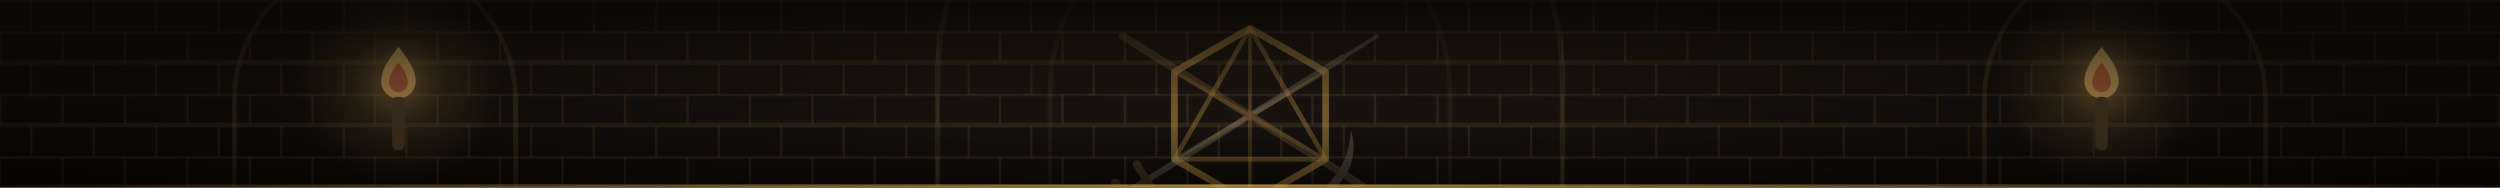
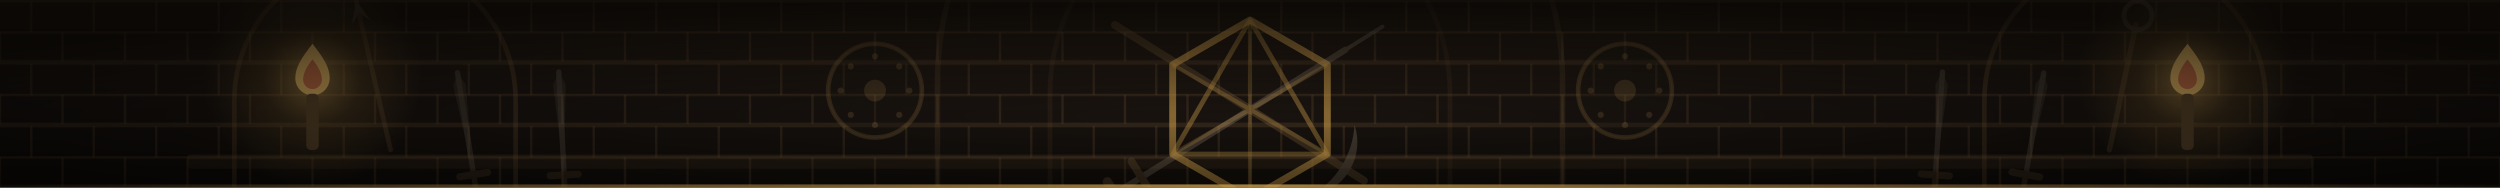
- <svg xmlns="http://www.w3.org/2000/svg" viewBox="0 0 1600 120" preserveAspectRatio="xMidYMid slice" role="img" aria-label="Dungeongewölbe mit Fackeln und einem W20">
+ <svg xmlns="http://www.w3.org/2000/svg" viewBox="0 0 1600 120" preserveAspectRatio="xMidYMid slice" role="img" aria-label="Torchlit stone armoury with a weapon rack, shields and a d20">
  <defs>
    <linearGradient id="grund" x1="0" y1="0" x2="0" y2="1">
      <stop offset="0" stop-color="#2a1f14" />
      <stop offset="0.55" stop-color="#1a1410" />
      <stop offset="1" stop-color="#120e0a" />
    </linearGradient>
    <radialGradient id="fackelschein" cx="0.5" cy="0.5" r="0.5">
      <stop offset="0" stop-color="#f0c069" stop-opacity="0.55" />
      <stop offset="0.45" stop-color="#d4a24c" stop-opacity="0.18" />
      <stop offset="1" stop-color="#d4a24c" stop-opacity="0" />
    </radialGradient>
    <radialGradient id="tiefe" cx="0.5" cy="0.62" r="0.62">
      <stop offset="0" stop-color="#000000" stop-opacity="0" />
      <stop offset="1" stop-color="#000000" stop-opacity="0.72" />
    </radialGradient>
    <linearGradient id="kante" x1="0" y1="0" x2="1" y2="0">
      <stop offset="0" stop-color="#d4a24c" stop-opacity="0" />
      <stop offset="0.5" stop-color="#d4a24c" stop-opacity="0.75" />
      <stop offset="1" stop-color="#d4a24c" stop-opacity="0" />
    </linearGradient>
    <pattern id="mauer" width="80" height="40" patternUnits="userSpaceOnUse">
      <rect width="80" height="40" fill="none" />
      <g stroke="#6b5232" stroke-opacity="0.30" stroke-width="1.5" fill="none">
        <path d="M0 0.75H80M0 20.75H80M0 39.25H80" />
        <path d="M20 0.75V20.75M60 0.75V20.75M40 20.75V39.25M0 20.75V39.25M80 20.75V39.25" />
      </g>
    </pattern>
+     <g id="schwert" stroke-linecap="round" fill="none">
+       <path d="M0 -46V20" stroke="#9c8c74" stroke-width="3.4" />
+       <path d="M0 -46 4 -38 0 20 -4 -38z" fill="#9c8c74" stroke="none" opacity="0.5" />
+       <path d="M-9 20H9" stroke="#8a6a3e" stroke-width="4.5" />
+       <path d="M0 20V33" stroke="#8a6a3e" stroke-width="3.4" />
+       <circle cx="0" cy="35" r="2.6" fill="#8a6a3e" />
+     </g>
+     <g id="schild">
+       <circle r="30" fill="#1c1610" stroke="#8a6a3e" stroke-width="3" />
+       <circle r="30" fill="none" stroke="#d4a24c" stroke-width="1" stroke-opacity="0.4" />
+       <circle r="7" fill="#8a6a3e" />
+       <g fill="#8a6a3e">
+         <circle cx="0" cy="-22" r="2" />
+         <circle cx="0" cy="22" r="2" />
+         <circle cx="-22" cy="0" r="2" />
+         <circle cx="22" cy="0" r="2" />
+         <circle cx="-15.5" cy="-15.5" r="2" />
+         <circle cx="15.5" cy="-15.5" r="2" />
+         <circle cx="-15.5" cy="15.5" r="2" />
+         <circle cx="15.5" cy="15.5" r="2" />
+       </g>
+     </g>
  </defs>
  <rect width="1600" height="120" fill="url(#grund)" />
  <rect width="1600" height="120" fill="url(#mauer)" />
  <g fill="none" stroke="#8a6a3e" stroke-linecap="round">
-     <path d="M150 120V64a90 90 0 0 1 180 0v56" stroke-opacity="0.28" stroke-width="3" />
-     <path d="M1270 120V64a90 90 0 0 1 180 0v56" stroke-opacity="0.28" stroke-width="3" />
-     <path d="M600 120V52a200 200 0 0 1 400 0v68" stroke-opacity="0.20" stroke-width="3.5" />
-     <path d="M672 120V60a128 128 0 0 1 256 0v60" stroke-opacity="0.13" stroke-width="3" />
+     <path d="M150 120V64a90 90 0 0 1 180 0v56" stroke-opacity="0.26" stroke-width="3" />
+     <path d="M1270 120V64a90 90 0 0 1 180 0v56" stroke-opacity="0.26" stroke-width="3" />
+     <path d="M600 120V52a200 200 0 0 1 400 0v68" stroke-opacity="0.18" stroke-width="3.5" />
+     <path d="M672 120V60a128 128 0 0 1 256 0v60" stroke-opacity="0.12" stroke-width="3" />
  </g>
-   <g transform="translate(800 74) scale(2.15)" fill="none" stroke="#d4a24c" stroke-linejoin="round">
-     <path d="M0 -26 22.5 -13v26L0 26 -22.5 13v-26z" stroke-opacity="0.5" stroke-width="2" />
-     <path d="M0 -26V26M-22.5 -13 22.5 13M22.5 -13-22.5 13" stroke-opacity="0.22" stroke-width="1.2" />
-     <path d="M0 -26-22.5 13 22.5 13z" stroke-opacity="0.34" stroke-width="1.4" />
+   <g opacity="0.30">
+     <use href="#schild" transform="translate(560 58)" />
+     <use href="#schild" transform="translate(1040 58)" />
  </g>
-   <g stroke-linecap="round" opacity="0.34">
-     <g transform="translate(800 74) rotate(-32)">
-       <path d="M-96 0H70" stroke="#9c8c74" stroke-width="4" />
-       <path d="M70 0 96 0" stroke="#9c8c74" stroke-width="2.5" />
-       <path d="M-96 -9V9" stroke="#8a6a3e" stroke-width="6" />
-       <path d="M-78 -12V12" stroke="#8a6a3e" stroke-width="5" />
+   <g opacity="0.22">
+     <rect x="120" y="99" width="1360" height="9" rx="3" fill="#5a452a" />
+     <rect x="120" y="99" width="1360" height="3" rx="1.5" fill="#8a6a3e" />
+   </g>
+   <g opacity="0.24">
+     <use href="#schwert" transform="translate(300 92) rotate(-9)" />
+     <use href="#schwert" transform="translate(360 92) rotate(-3)" />
+     <use href="#schwert" transform="translate(1240 92) rotate(4)" />
+     <use href="#schwert" transform="translate(1300 92) rotate(10)" />
+     <g stroke-linecap="round">
+       <path d="M250 96V-2" stroke="#8a6a3e" stroke-width="3" transform="rotate(-13 250 96)" />
+       <path d="M250 -2 244 12 250 6 256 12z" fill="#9c8c74" transform="rotate(-13 250 96)" />
    </g>
-     <g transform="translate(800 74) rotate(32)">
-       <path d="M-96 0H84" stroke="#8a6a3e" stroke-width="5" />
-       <path d="M60 -26a34 34 0 0 1 0 52a54 54 0 0 0 0-52z" fill="#9c8c74" stroke="none" />
+     <g stroke-linecap="round" transform="rotate(12 1350 96)">
+       <path d="M1350 96V14" stroke="#8a6a3e" stroke-width="3.4" />
+       <circle cx="1350" cy="8" r="9" fill="none" stroke="#9c8c74" stroke-width="3" />
    </g>
  </g>
+   <g stroke-linecap="round" opacity="0.32">
+     <g transform="translate(800 70) rotate(-32)">
+       <path d="M-102 0H72" stroke="#9c8c74" stroke-width="4" />
+       <path d="M72 0 100 0" stroke="#9c8c74" stroke-width="2.5" />
+       <path d="M-102 -9V9" stroke="#8a6a3e" stroke-width="6" />
+       <path d="M-82 -12V12" stroke="#8a6a3e" stroke-width="5" />
+     </g>
+     <g transform="translate(800 70) rotate(32)">
+       <path d="M-102 0H86" stroke="#8a6a3e" stroke-width="5" />
+       <path d="M62 -27a35 35 0 0 1 0 54a56 56 0 0 0 0-54z" fill="#9c8c74" stroke="none" />
+     </g>
+   </g>
+   <g transform="translate(800 70) scale(2.2)" fill="none" stroke="#d4a24c" stroke-linejoin="round">
+     <path d="M0 -26 22.5 -13v26L0 26 -22.5 13v-26z" stroke-opacity="0.6" stroke-width="2" />
+     <path d="M0 -26V26M-22.5 -13 22.5 13M22.5 -13-22.5 13" stroke-opacity="0.26" stroke-width="1.2" />
+     <path d="M0 -26-22.5 13 22.5 13z" stroke-opacity="0.4" stroke-width="1.4" />
+   </g>
  <g>
-     <circle cx="255" cy="52" r="66" fill="url(#fackelschein)" />
-     <circle cx="1345" cy="52" r="66" fill="url(#fackelschein)" />
+     <circle cx="200" cy="50" r="70" fill="url(#fackelschein)" />
+     <circle cx="1400" cy="50" r="70" fill="url(#fackelschein)" />
    <g fill="#f0c069">
-       <path d="M255 30c7 9 11 15 11 22a11 11 0 0 1-22 0c0-7 4-13 11-22z" opacity="0.85" />
-       <path d="M1345 30c7 9 11 15 11 22a11 11 0 0 1-22 0c0-7 4-13 11-22z" opacity="0.85" />
+       <path d="M200 28c7 9 11 15 11 22a11 11 0 0 1-22 0c0-7 4-13 11-22z" opacity="0.85" />
+       <path d="M1400 28c7 9 11 15 11 22a11 11 0 0 1-22 0c0-7 4-13 11-22z" opacity="0.85" />
    </g>
    <g fill="#a8342c" opacity="0.55">
-       <path d="M255 40c4 5 6 9 6 13a6 6 0 0 1-12 0c0-4 2-8 6-13z" />
-       <path d="M1345 40c4 5 6 9 6 13a6 6 0 0 1-12 0c0-4 2-8 6-13z" />
+       <path d="M200 38c4 5 6 9 6 13a6 6 0 0 1-12 0c0-4 2-8 6-13z" />
+       <path d="M1400 38c4 5 6 9 6 13a6 6 0 0 1-12 0c0-4 2-8 6-13z" />
    </g>
    <g fill="#5a452a">
-       <rect x="251" y="62" width="8" height="34" rx="3" />
-       <rect x="1341" y="62" width="8" height="34" rx="3" />
+       <rect x="196" y="60" width="8" height="36" rx="3" />
+       <rect x="1396" y="60" width="8" height="36" rx="3" />
    </g>
  </g>
  <rect width="1600" height="120" fill="url(#tiefe)" />
  <rect y="118" width="1600" height="2" fill="url(#kante)" />
</svg>
